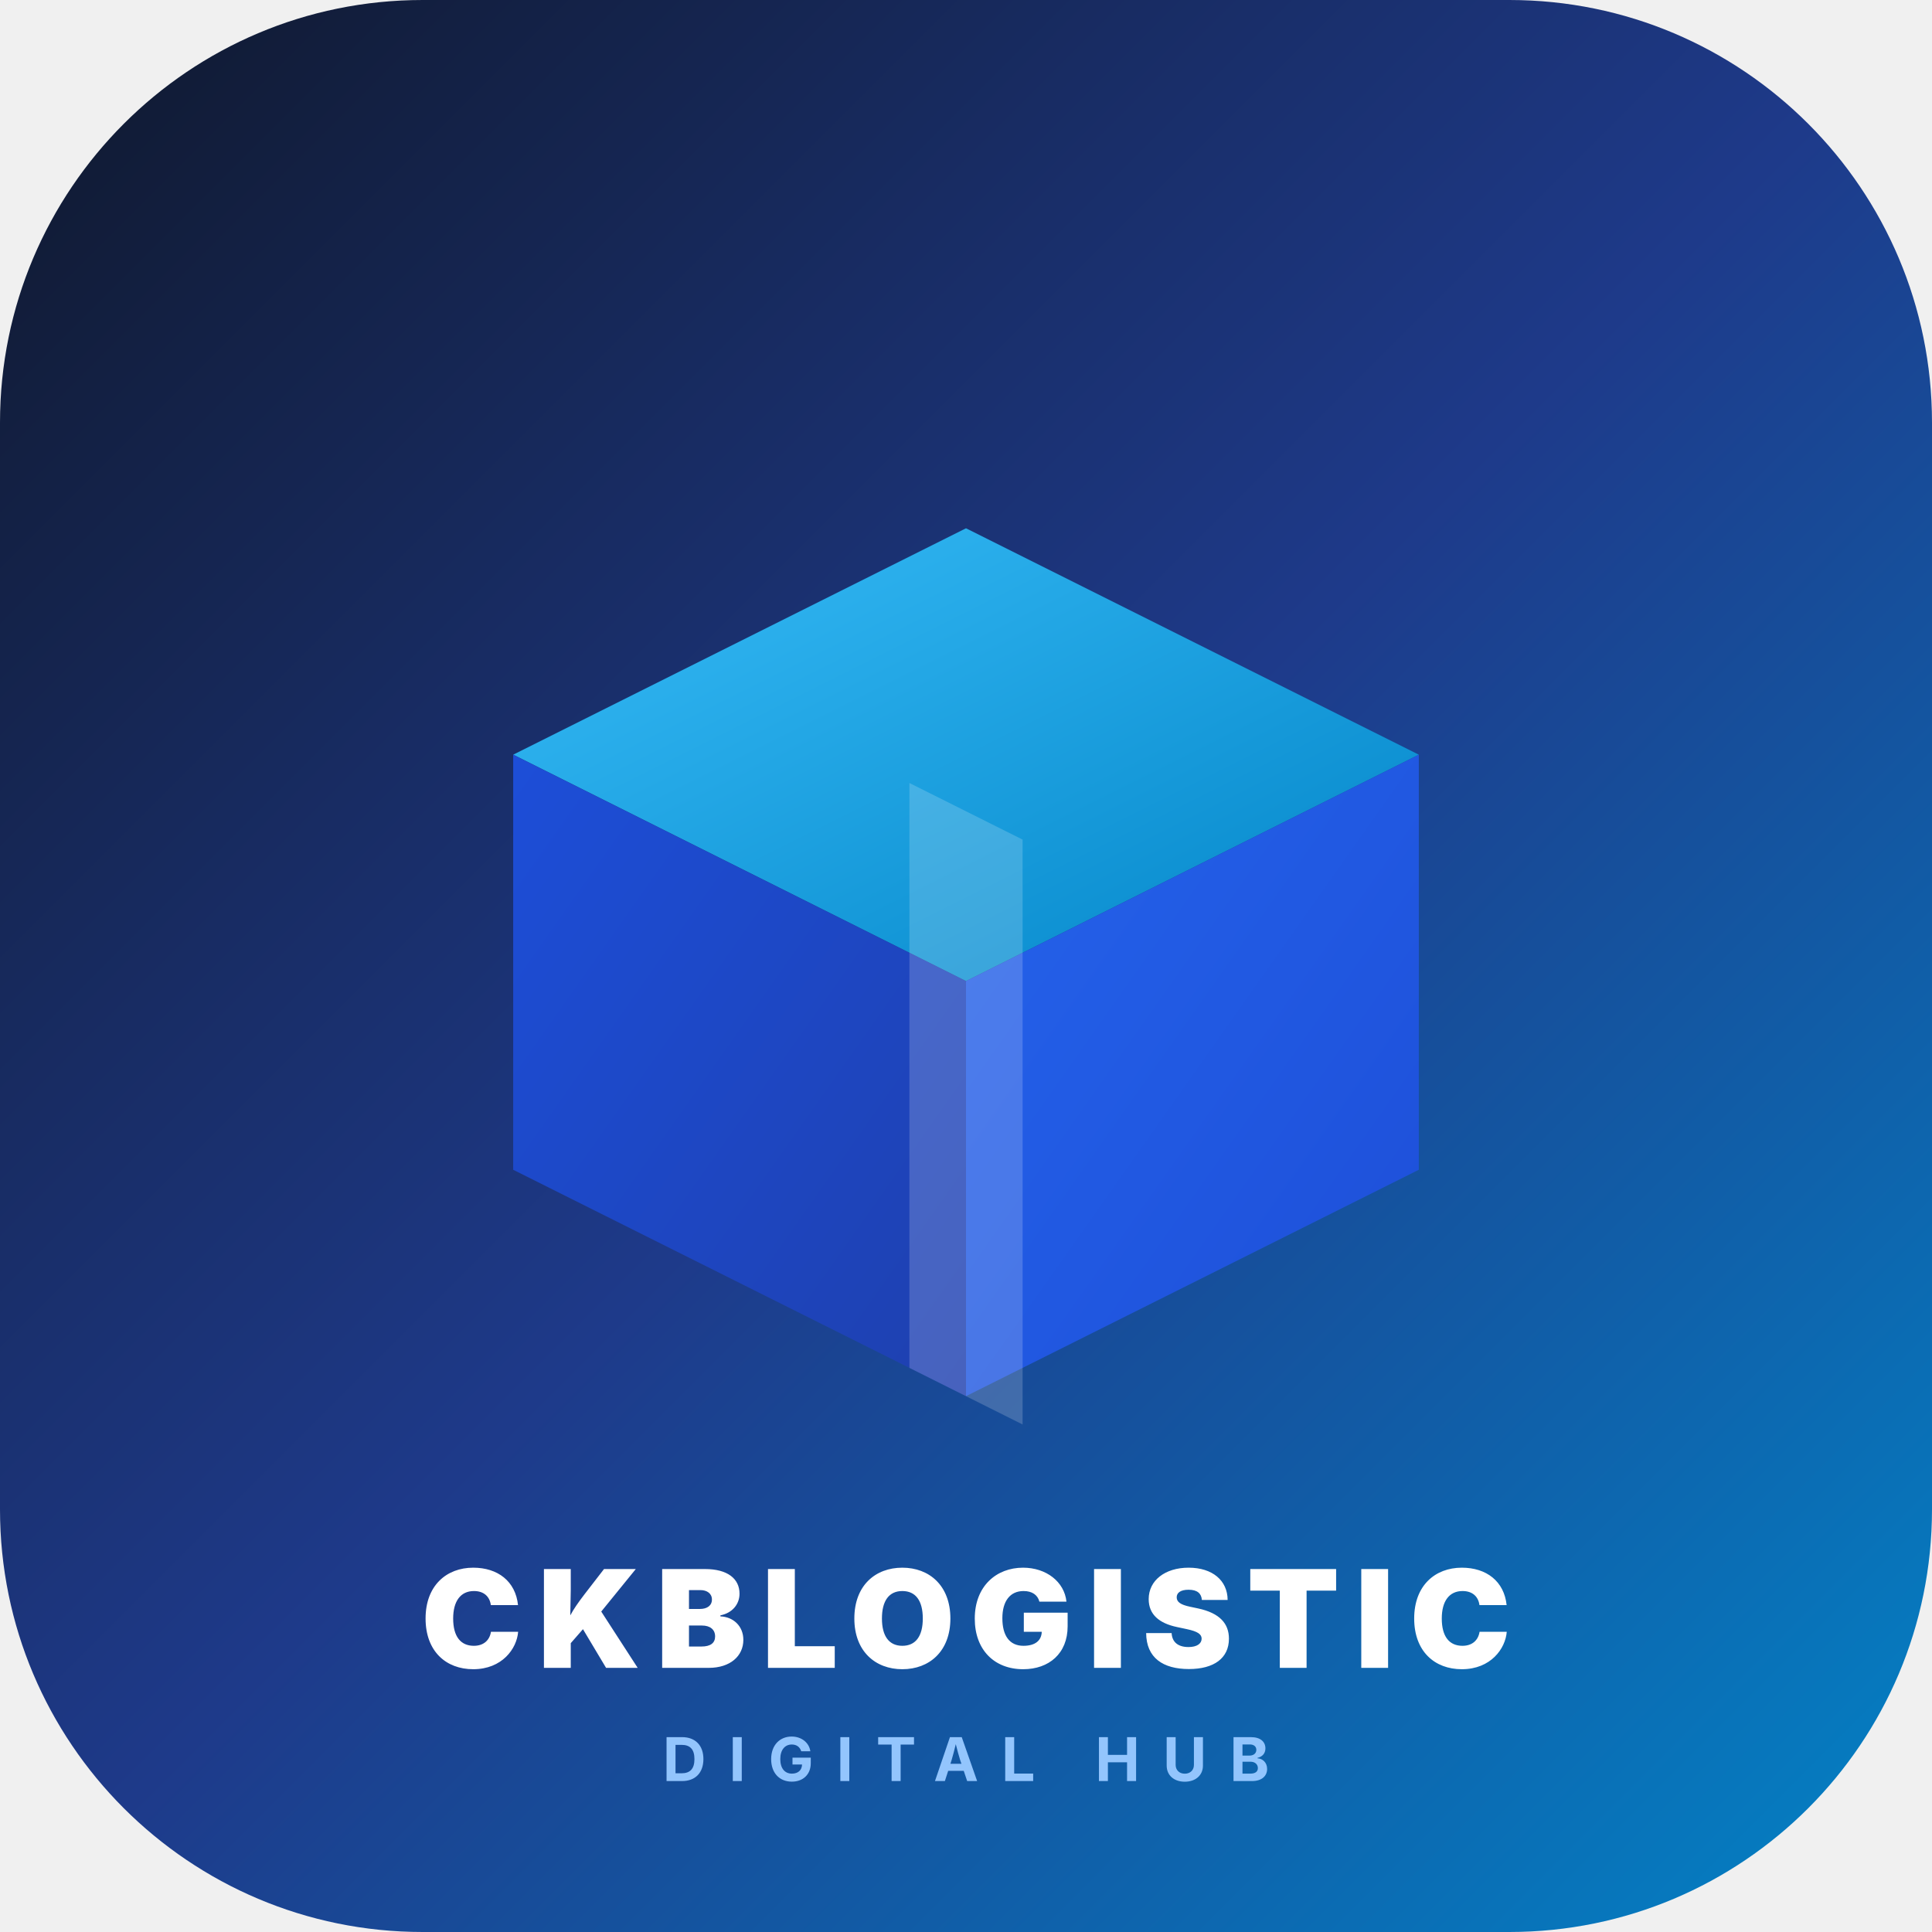
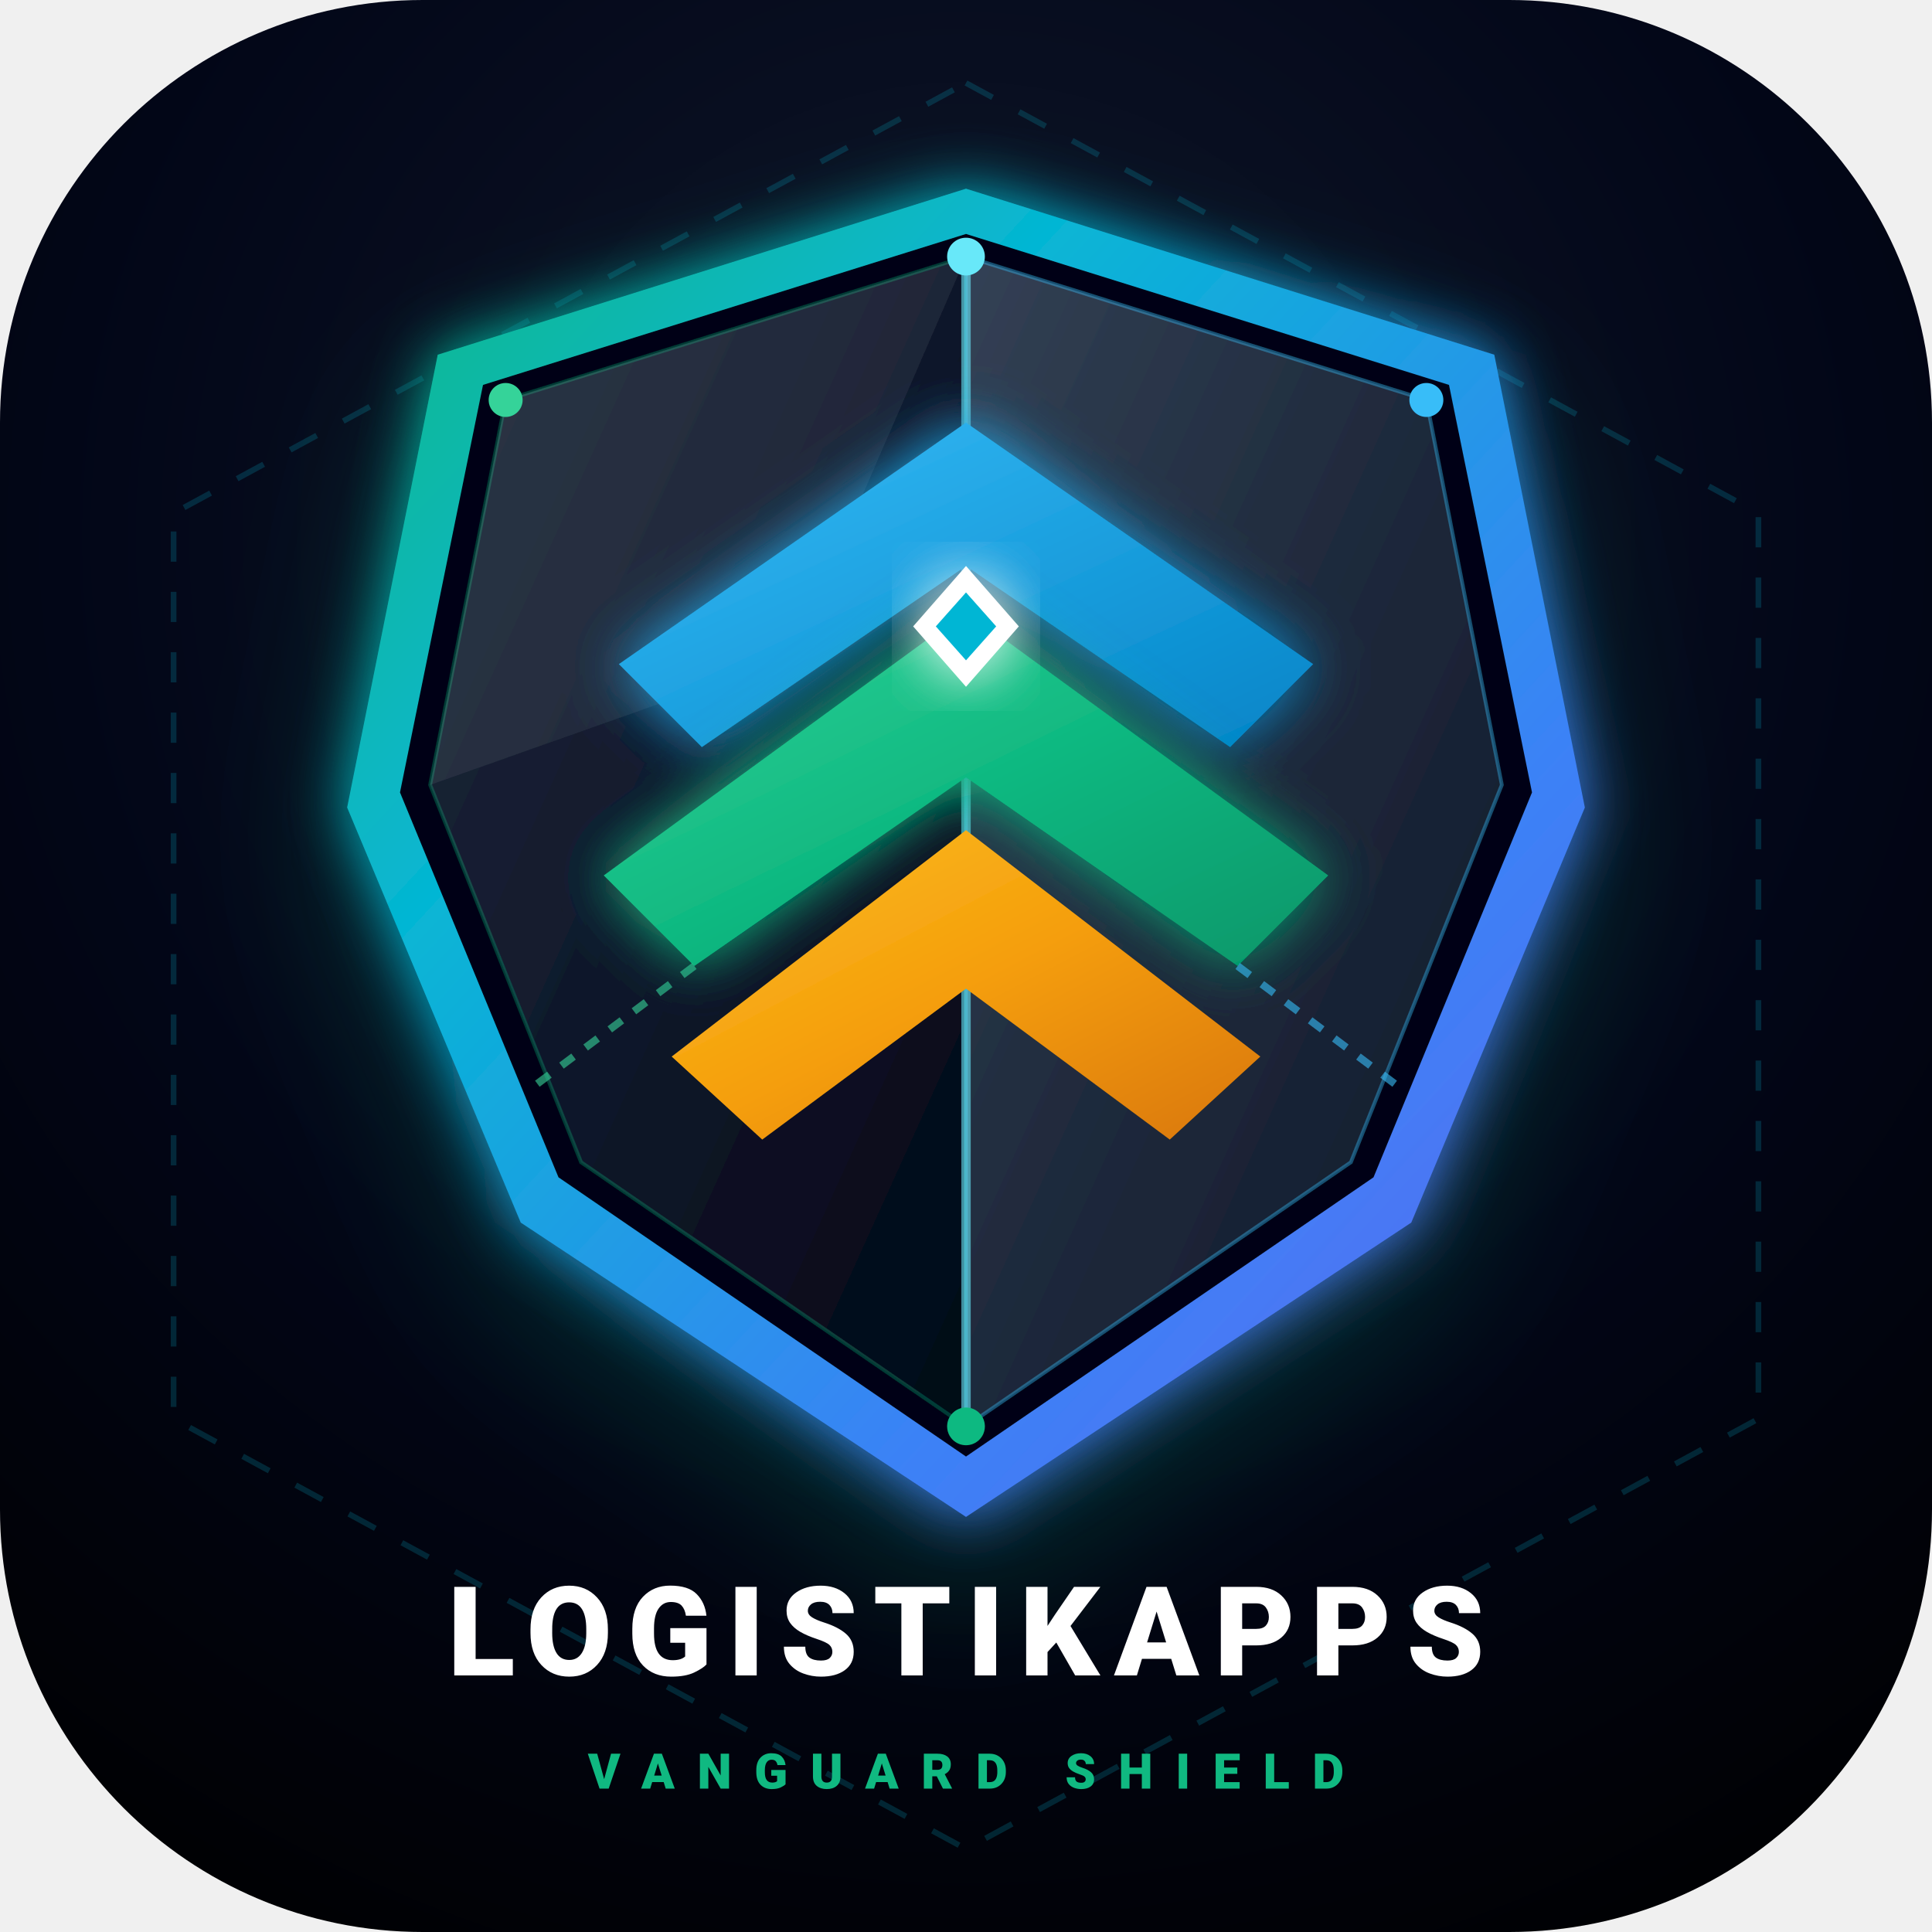
<svg xmlns="http://www.w3.org/2000/svg" viewBox="0 0 512 512" width="512" height="512">
  <defs>
-     <linearGradient id="bgGrad" x1="0%" y1="0%" x2="100%" y2="100%">
+     <radialGradient id="bgGrad2" cx="50%" cy="28%" r="85%">
      <stop offset="0%" stop-color="#0f172a" />
-       <stop offset="50%" stop-color="#1e3a8a" />
-       <stop offset="100%" stop-color="#0284c7" />
+       <stop offset="55%" stop-color="#020617" />
+       <stop offset="100%" stop-color="#000000" />
+     </radialGradient>
+     <linearGradient id="shieldApexBezel" x1="0%" y1="0%" x2="100%" y2="100%">
+       <stop offset="0%" stop-color="#10b981" />
+       <stop offset="30%" stop-color="#06b6d4" />
+       <stop offset="70%" stop-color="#3b82f6" />
+       <stop offset="100%" stop-color="#6366f1" />
    </linearGradient>
-     <linearGradient id="boxTop" x1="0%" y1="0%" x2="100%" y2="100%">
+     <linearGradient id="plateLeft" x1="0%" y1="0%" x2="100%" y2="100%">
+       <stop offset="0%" stop-color="#1e293b" />
+       <stop offset="50%" stop-color="#0f172a" />
+       <stop offset="100%" stop-color="#020617" />
+     </linearGradient>
+     <linearGradient id="plateRight" x1="0%" y1="0%" x2="100%" y2="100%">
+       <stop offset="0%" stop-color="#334155" />
+       <stop offset="50%" stop-color="#1e293b" />
+       <stop offset="100%" stop-color="#0f172a" />
+     </linearGradient>
+     <linearGradient id="wingGrad1" x1="0%" y1="0%" x2="100%" y2="100%">
+       <stop offset="0%" stop-color="#34d399" />
+       <stop offset="50%" stop-color="#10b981" />
+       <stop offset="100%" stop-color="#059669" />
+     </linearGradient>
+     <linearGradient id="wingGrad2" x1="0%" y1="0%" x2="100%" y2="100%">
+       <stop offset="0%" stop-color="#fbbf24" />
+       <stop offset="50%" stop-color="#f59e0b" />
+       <stop offset="100%" stop-color="#d97706" />
+     </linearGradient>
+     <linearGradient id="wingGrad3" x1="0%" y1="0%" x2="100%" y2="100%">
      <stop offset="0%" stop-color="#38bdf8" />
      <stop offset="100%" stop-color="#0284c7" />
    </linearGradient>
-     <linearGradient id="boxLeft" x1="0%" y1="0%" x2="100%" y2="100%">
-       <stop offset="0%" stop-color="#1d4ed8" />
-       <stop offset="100%" stop-color="#1e40af" />
-     </linearGradient>
-     <linearGradient id="boxRight" x1="0%" y1="0%" x2="100%" y2="100%">
-       <stop offset="0%" stop-color="#2563eb" />
-       <stop offset="100%" stop-color="#1d4ed8" />
-     </linearGradient>
+     <filter id="neonEmeraldGlow" x="-20%" y="-20%" width="140%" height="140%">
+       <feGaussianBlur stdDeviation="8" result="blur" />
+       <feComposite in="SourceGraphic" in2="blur" operator="over" />
+     </filter>
+     <filter id="deepDropShadow" x="-15%" y="-15%" width="130%" height="130%">
+       <feDropShadow dx="0" dy="16" stdDeviation="20" flood-color="#10b981" flood-opacity="0.25" />
+     </filter>
  </defs>
-   <rect width="512" height="512" rx="112" fill="url(#bgGrad)" />
-   <g transform="translate(256, 230)">
-     <polygon points="0,-90 120,-30 0,30 -120,-30" fill="url(#boxTop)" />
-     <polygon points="-120,-30 0,30 0,140 -120,80" fill="url(#boxLeft)" />
-     <polygon points="0,30 120,-30 120,80 0,140" fill="url(#boxRight)" />
-     <path d="M-60,-60 L-30,-45 L90,15 L60,0 Z" fill="#ffffff" opacity="0.25" />
-     <path d="M-15,-22.5 L15,-7.5 L15,147.5 L-15,132.5 Z" fill="#ffffff" opacity="0.18" />
+   <rect width="512" height="512" rx="112" fill="url(#bgGrad2)" />
+   <polygon points="256,22 466,136 466,376 256,490 46,376 46,136" fill="none" stroke="#06b6d4" stroke-width="1.5" stroke-dasharray="8,8" opacity="0.2" />
+   <g filter="url(#deepDropShadow)" transform="translate(0, -6)">
+     <path d="M 256 56               L 396 100               L 420 220               L 374 330               L 256 408               L 138 330               L 92 220               L 116 100 Z" fill="url(#shieldApexBezel)" filter="url(#neonEmeraldGlow)" />
+     <path d="M 256 68               L 384 108               L 406 216               L 364 318               L 256 392               L 148 318               L 106 216               L 128 108 Z" fill="#020617" />
+     <path d="M 256 74               L 256 384               L 154 314               L 114 214               L 134 112 Z" fill="url(#plateLeft)" stroke="#10b981" stroke-width="1" stroke-opacity="0.3" />
+     <path d="M 256 74               L 378 112               L 398 214               L 358 314               L 256 384 Z" fill="url(#plateRight)" stroke="#38bdf8" stroke-width="1" stroke-opacity="0.4" />
+     <line x1="256" y1="74" x2="256" y2="384" stroke="#67e8f9" stroke-width="2.5" opacity="0.6" />
+     <polygon points="134,112 256,74 210,180 114,214" fill="#ffffff" opacity="0.07" />
+     <circle cx="134" cy="112" r="4.5" fill="#34d399" />
+     <circle cx="378" cy="112" r="4.5" fill="#38bdf8" />
+     <circle cx="256" cy="74" r="5" fill="#67e8f9" />
+     <circle cx="256" cy="384" r="5" fill="#10b981" />
+     <path d="M 256 118               L 348 182               L 326 204               L 256 156               L 186 204               L 164 182 Z" fill="url(#wingGrad3)" filter="url(#neonEmeraldGlow)" />
+     <path d="M 256 168               L 352 238               L 328 262               L 256 212               L 184 262               L 160 238 Z" fill="url(#wingGrad1)" filter="url(#neonEmeraldGlow)" />
+     <path d="M 256 226               L 334 286               L 310 308               L 256 268               L 202 308               L 178 286 Z" fill="url(#wingGrad2)" />
+     <g transform="translate(256, 172)">
+       <polygon points="0,-16 14,0 0,16 -14,0" fill="#ffffff" filter="url(#neonEmeraldGlow)" />
+       <polygon points="0,-9 8,0 0,9 -8,0" fill="#06b6d4" />
+     </g>
+     <line x1="184" y1="262" x2="140" y2="295" stroke="#34d399" stroke-width="2" stroke-dasharray="4,4" opacity="0.6" />
+     <line x1="328" y1="262" x2="372" y2="295" stroke="#38bdf8" stroke-width="2" stroke-dasharray="4,4" opacity="0.6" />
  </g>
-   <text x="256" y="442" text-anchor="middle" fill="#ffffff" font-family="system-ui, -apple-system, sans-serif" font-size="36" font-weight="900" letter-spacing="4">
-     CKBLOGISTIC
+   <text x="256" y="444" text-anchor="middle" fill="#ffffff" font-family="-apple-system, BlinkMacSystemFont, 'Segoe UI', Roboto, 'Helvetica Neue', Arial, sans-serif" font-size="33" font-weight="900" letter-spacing="4">
+     LOGISTIKAPPS
  </text>
-   <text x="256" y="472" text-anchor="middle" fill="#93c5fd" font-family="system-ui, -apple-system, sans-serif" font-size="16" font-weight="700" letter-spacing="6">
-     DIGITAL HUB
+   <text x="256" y="474" text-anchor="middle" fill="#10b981" font-family="-apple-system, BlinkMacSystemFont, 'Segoe UI', Roboto, 'Helvetica Neue', Arial, sans-serif" font-size="13" font-weight="800" letter-spacing="6">
+     VANGUARD SHIELD
  </text>
</svg>
